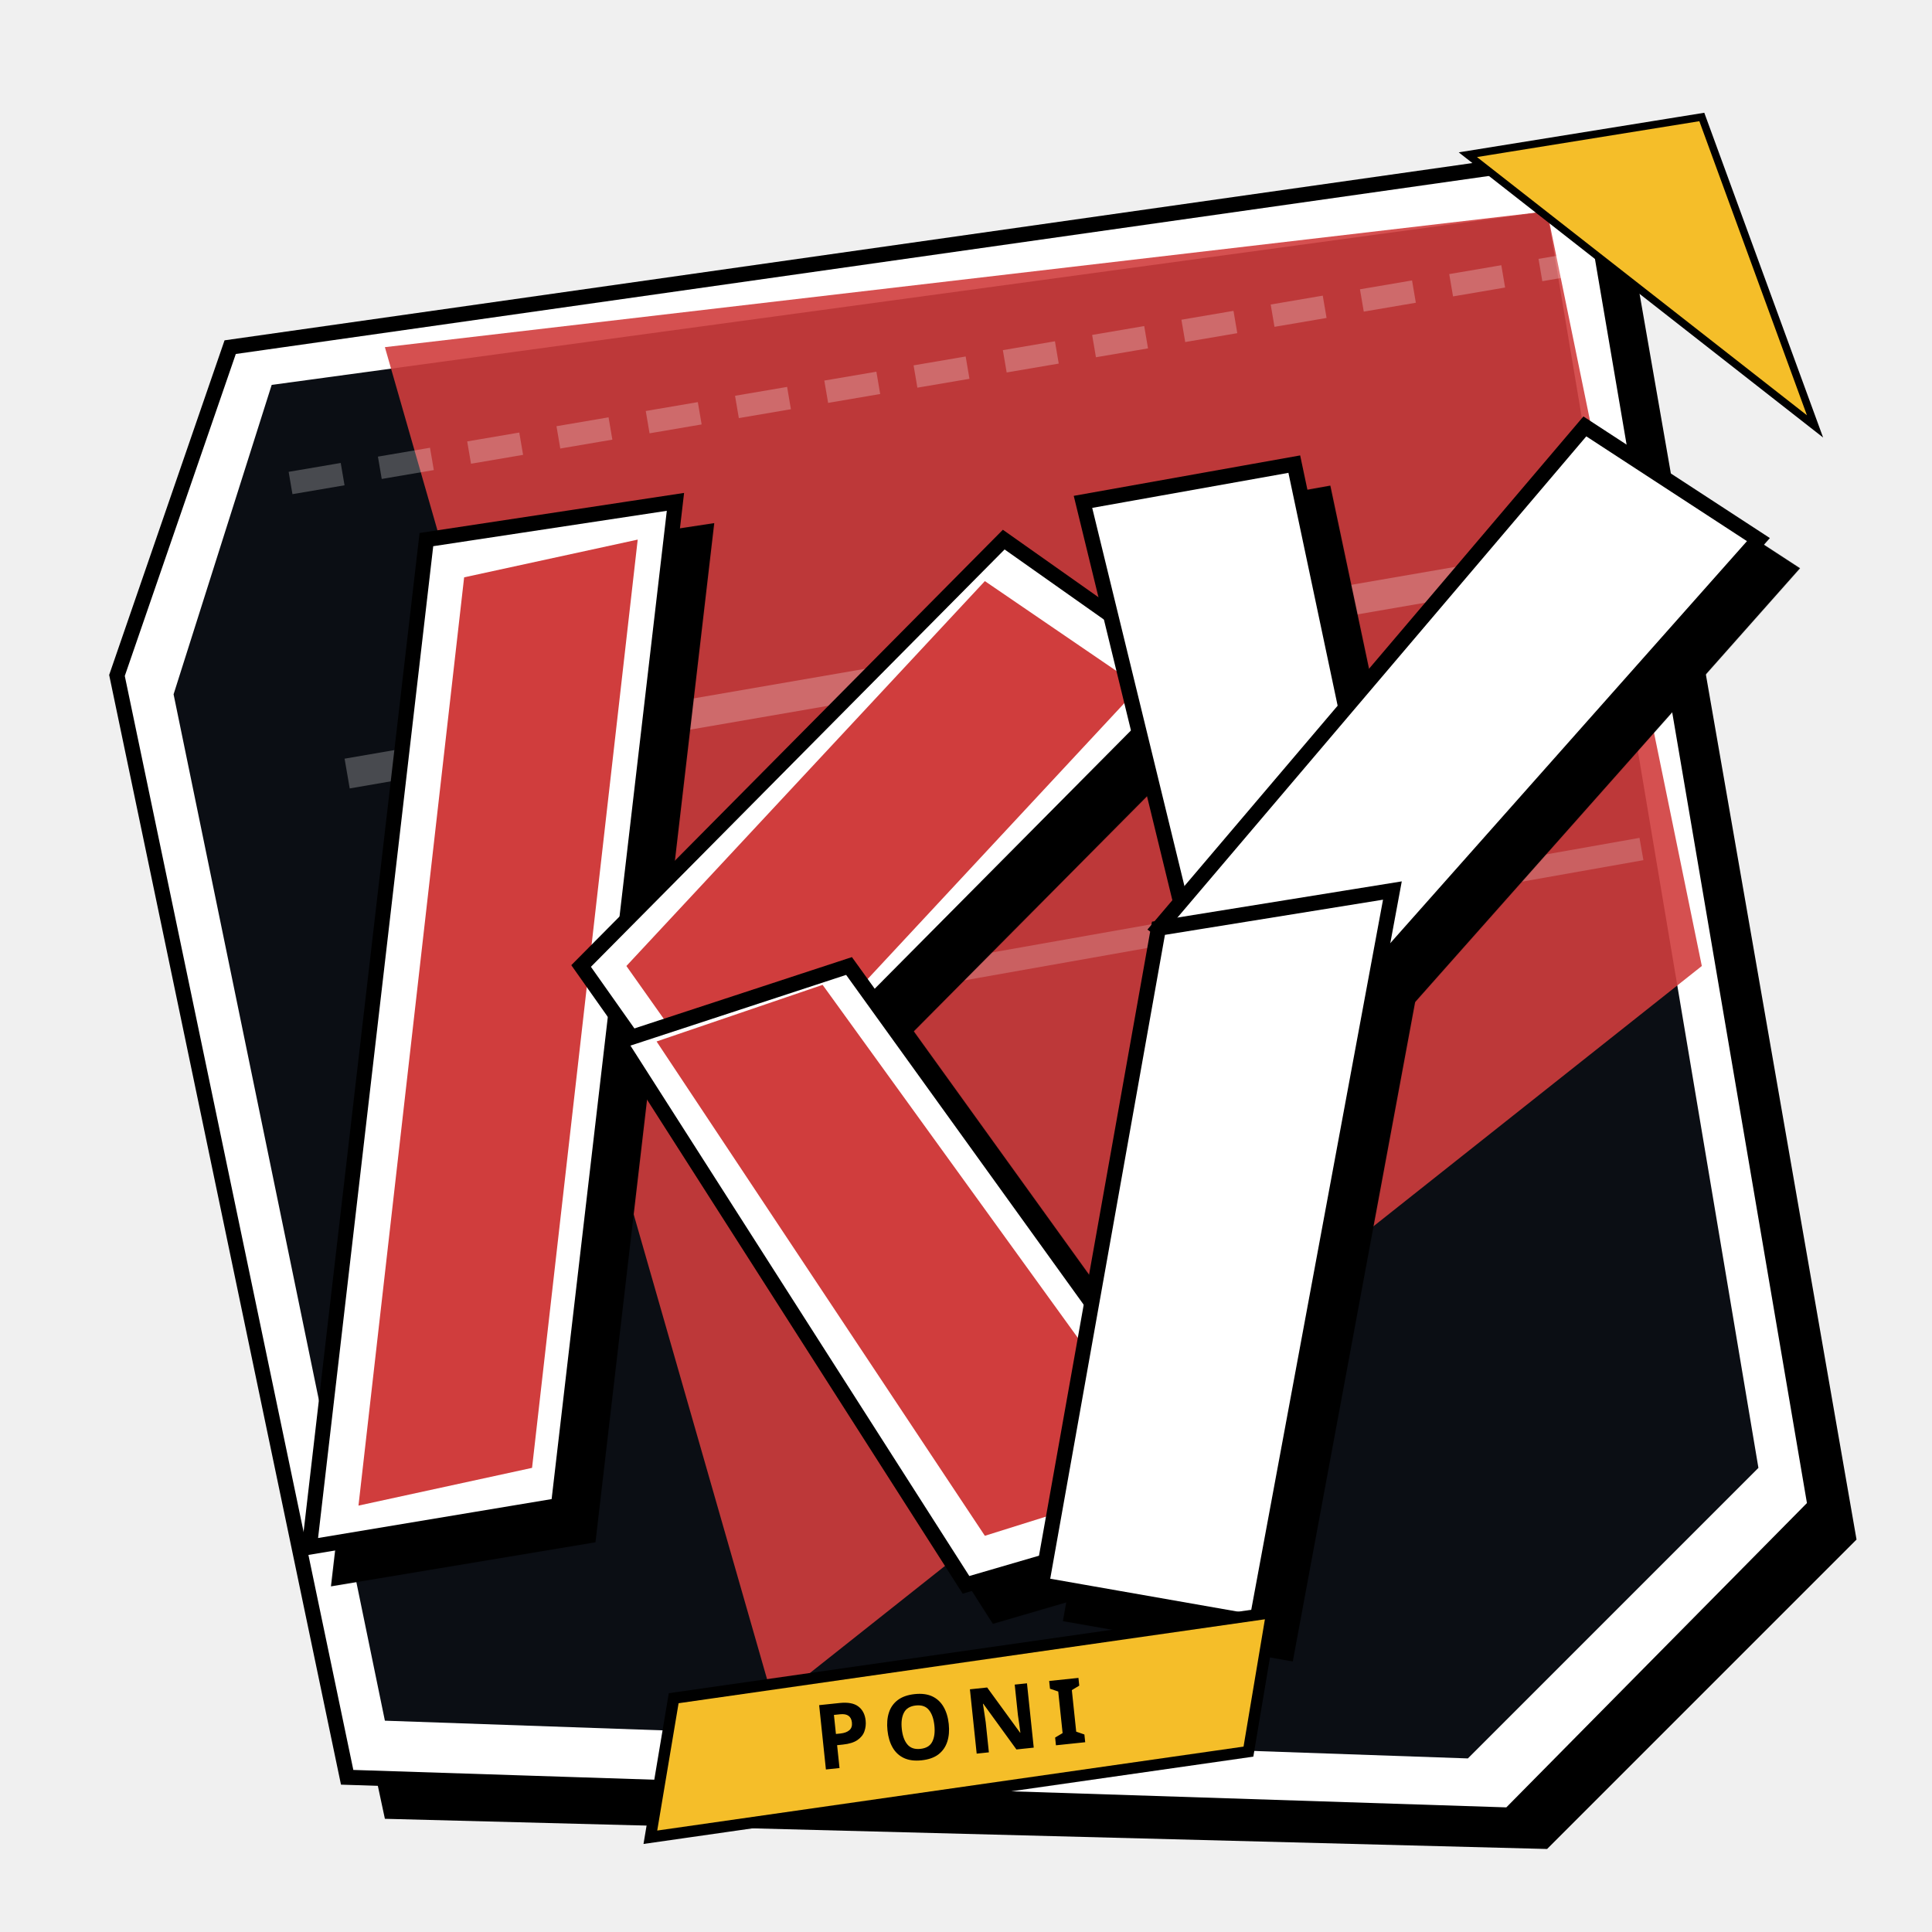
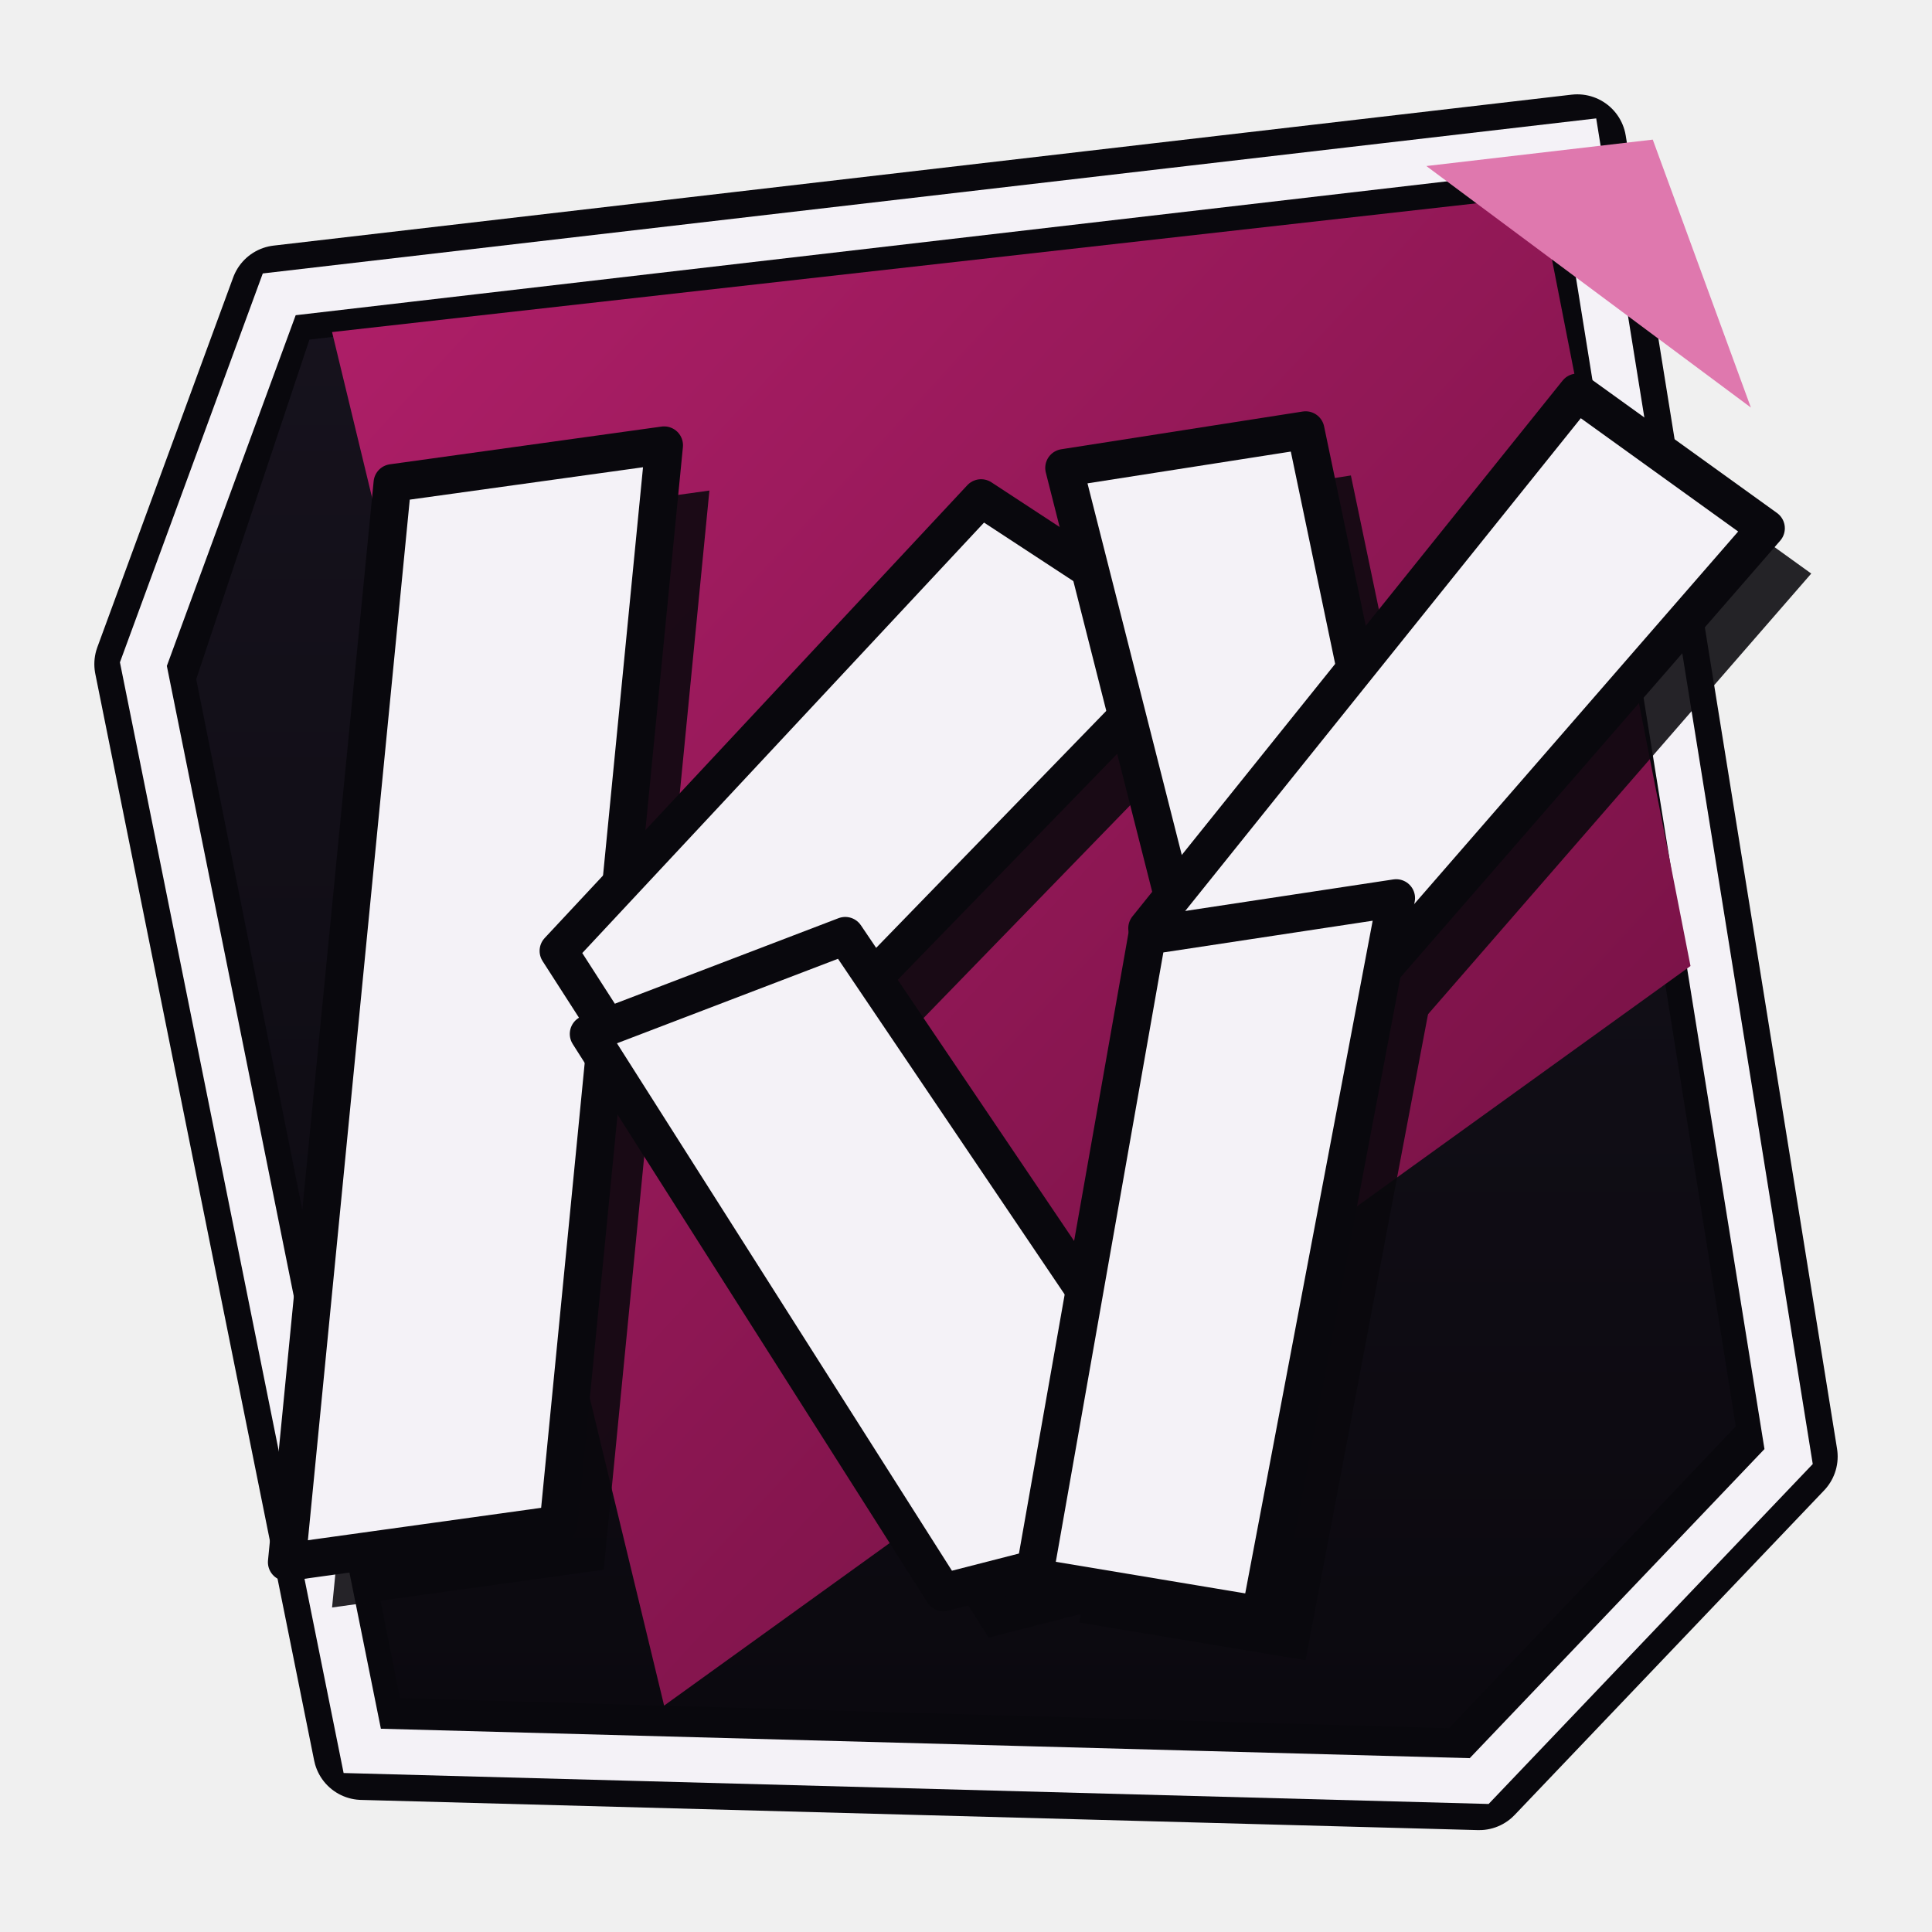
- <svg xmlns="http://www.w3.org/2000/svg" viewBox="0 0 512 512" width="100%" height="100%">
+ <svg xmlns="http://www.w3.org/2000/svg" viewBox="0 0 512 512" width="512" height="512">
  <defs>
-     <filter id="p5-shadow" x="-10%" y="-10%" width="130%" height="130%">
-       <feDropShadow dx="8" dy="8" stdDeviation="0" flood-color="#000000" flood-opacity="1" />
-     </filter>
+     <linearGradient id="v1b_mag" x1="0" y1="0" x2="1" y2="1">
+       <stop offset="0%" stop-color="#B01F69" />
+       <stop offset="100%" stop-color="#6B0F3E" />
+     </linearGradient>
+     <linearGradient id="v1b_bg" x1="0" y1="0" x2="0" y2="1">
+       <stop offset="0%" stop-color="#17131E" />
+       <stop offset="100%" stop-color="#0B090F" />
+     </linearGradient>
  </defs>
-   <polygon points="72,102 430,52 492,408 410,490 102,482 40,192" fill="#000000" />
-   <polygon points="61,92 420,41 481,399 400,481 92,471 31,179" fill="#FFFFFF" stroke="#000000" stroke-width="4" />
-   <polygon points="72,102 410,56 466,389 389,466 102,456 46,184" fill="#0B0E14" />
-   <polygon points="102,92 410,56 451,256 205,451" fill="#D03D3D" opacity="0.9" />
-   <line x1="77" y1="128" x2="435" y2="67" stroke="#FFFFFF" stroke-width="6" opacity="0.25" stroke-dasharray="14 10" />
-   <line x1="92" y1="205" x2="451" y2="143" stroke="#FFFFFF" stroke-width="8" opacity="0.25" />
-   <line x1="113" y1="282" x2="435" y2="225" stroke="#FFFFFF" stroke-width="6" opacity="0.2" />
-   <polygon points="389,41 451,31 481,113" fill="#F5BE29" stroke="#000000" stroke-width="2" />
-   <g filter="url(#p5-shadow)">
-     <polygon points="113,143 179,133 148,399 82,410" fill="#FFFFFF" stroke="#000000" stroke-width="4" />
-     <polygon points="123,153 169,143 141,389 95,399" fill="#D03D3D" />
-     <polygon points="154,256 266,143 317,179 190,307" fill="#FFFFFF" stroke="#000000" stroke-width="4" />
-     <polygon points="166,256 261,154 302,182 195,297" fill="#D03D3D" />
-     <polygon points="164,276 225,256 328,399 256,420" fill="#FFFFFF" stroke="#000000" stroke-width="4" />
-     <polygon points="174,276 218,261 312,391 261,407" fill="#D03D3D" />
+   <polygon points="74,78 418,38 474,386 392,472 96,464 38,176" fill="#09080D" stroke="#09080D" stroke-width="26" stroke-linejoin="round" />
+   <polygon points="74,78 418,38 474,386 392,472 96,464 38,176" fill="#09080D" stroke="#F4F2F7" stroke-width="12" stroke-linejoin="miter" />
+   <polygon points="82,90 408,52 460,378 384,458 106,450 52,180" fill="url(#v1b_bg)" />
+   <polygon points="88,88 408,52 448,256 176,452" fill="url(#v1b_mag)" />
+   <polygon points="378,44 438,37 464,108" fill="#DF78AE" />
+   <g transform="translate(12, 12)" fill="#09080D" opacity="0.88">
+     <polygon points="104,128 176,118 148,404 76,414" />
+     <polygon points="148,252 260,132 318,170 184,308" />
+     <polygon points="156,274 224,248 328,402 250,422" />
+     <polygon points="282,124 346,114 374,248 316,258" />
+     <polygon points="418,104 468,140 348,278 304,246" />
+     <polygon points="304,248 370,238 334,428 274,418" />
  </g>
-   <g filter="url(#p5-shadow)">
-     <polygon points="287,133 343,123 369,246 317,256" fill="#FFFFFF" stroke="#000000" stroke-width="4" />
-     <polygon points="420,113 466,143 348,276 307,246" fill="#FFFFFF" stroke="#000000" stroke-width="4" />
-     <polygon points="307,246 369,236 333,430 276,420" fill="#FFFFFF" stroke="#000000" stroke-width="4" />
+   <g stroke="#09080D" stroke-width="10" stroke-linejoin="round" fill="#F4F2F7">
+     <polygon points="104,128 176,118 148,404 76,414" />
+     <polygon points="148,252 260,132 318,170 184,308" />
+     <polygon points="156,274 224,248 328,402 250,422" />
  </g>
-   <g transform="rotate(-6 256 460)">
-     <polygon points="180,442 340,436 330,472 170,478" fill="#F5BE29" stroke="#000000" stroke-width="3" />
-     <text x="252" y="465" font-family="'Space Grotesk', Impact, sans-serif" font-weight="900" font-size="24" fill="#000000" text-anchor="middle" letter-spacing="3">PONI</text>
+   <g stroke="#09080D" stroke-width="10" stroke-linejoin="round" fill="#F4F2F7">
+     <polygon points="282,124 346,114 374,248 316,258" />
+     <polygon points="418,104 468,140 348,278 304,246" />
+     <polygon points="304,248 370,238 334,428 274,418" />
  </g>
</svg>
